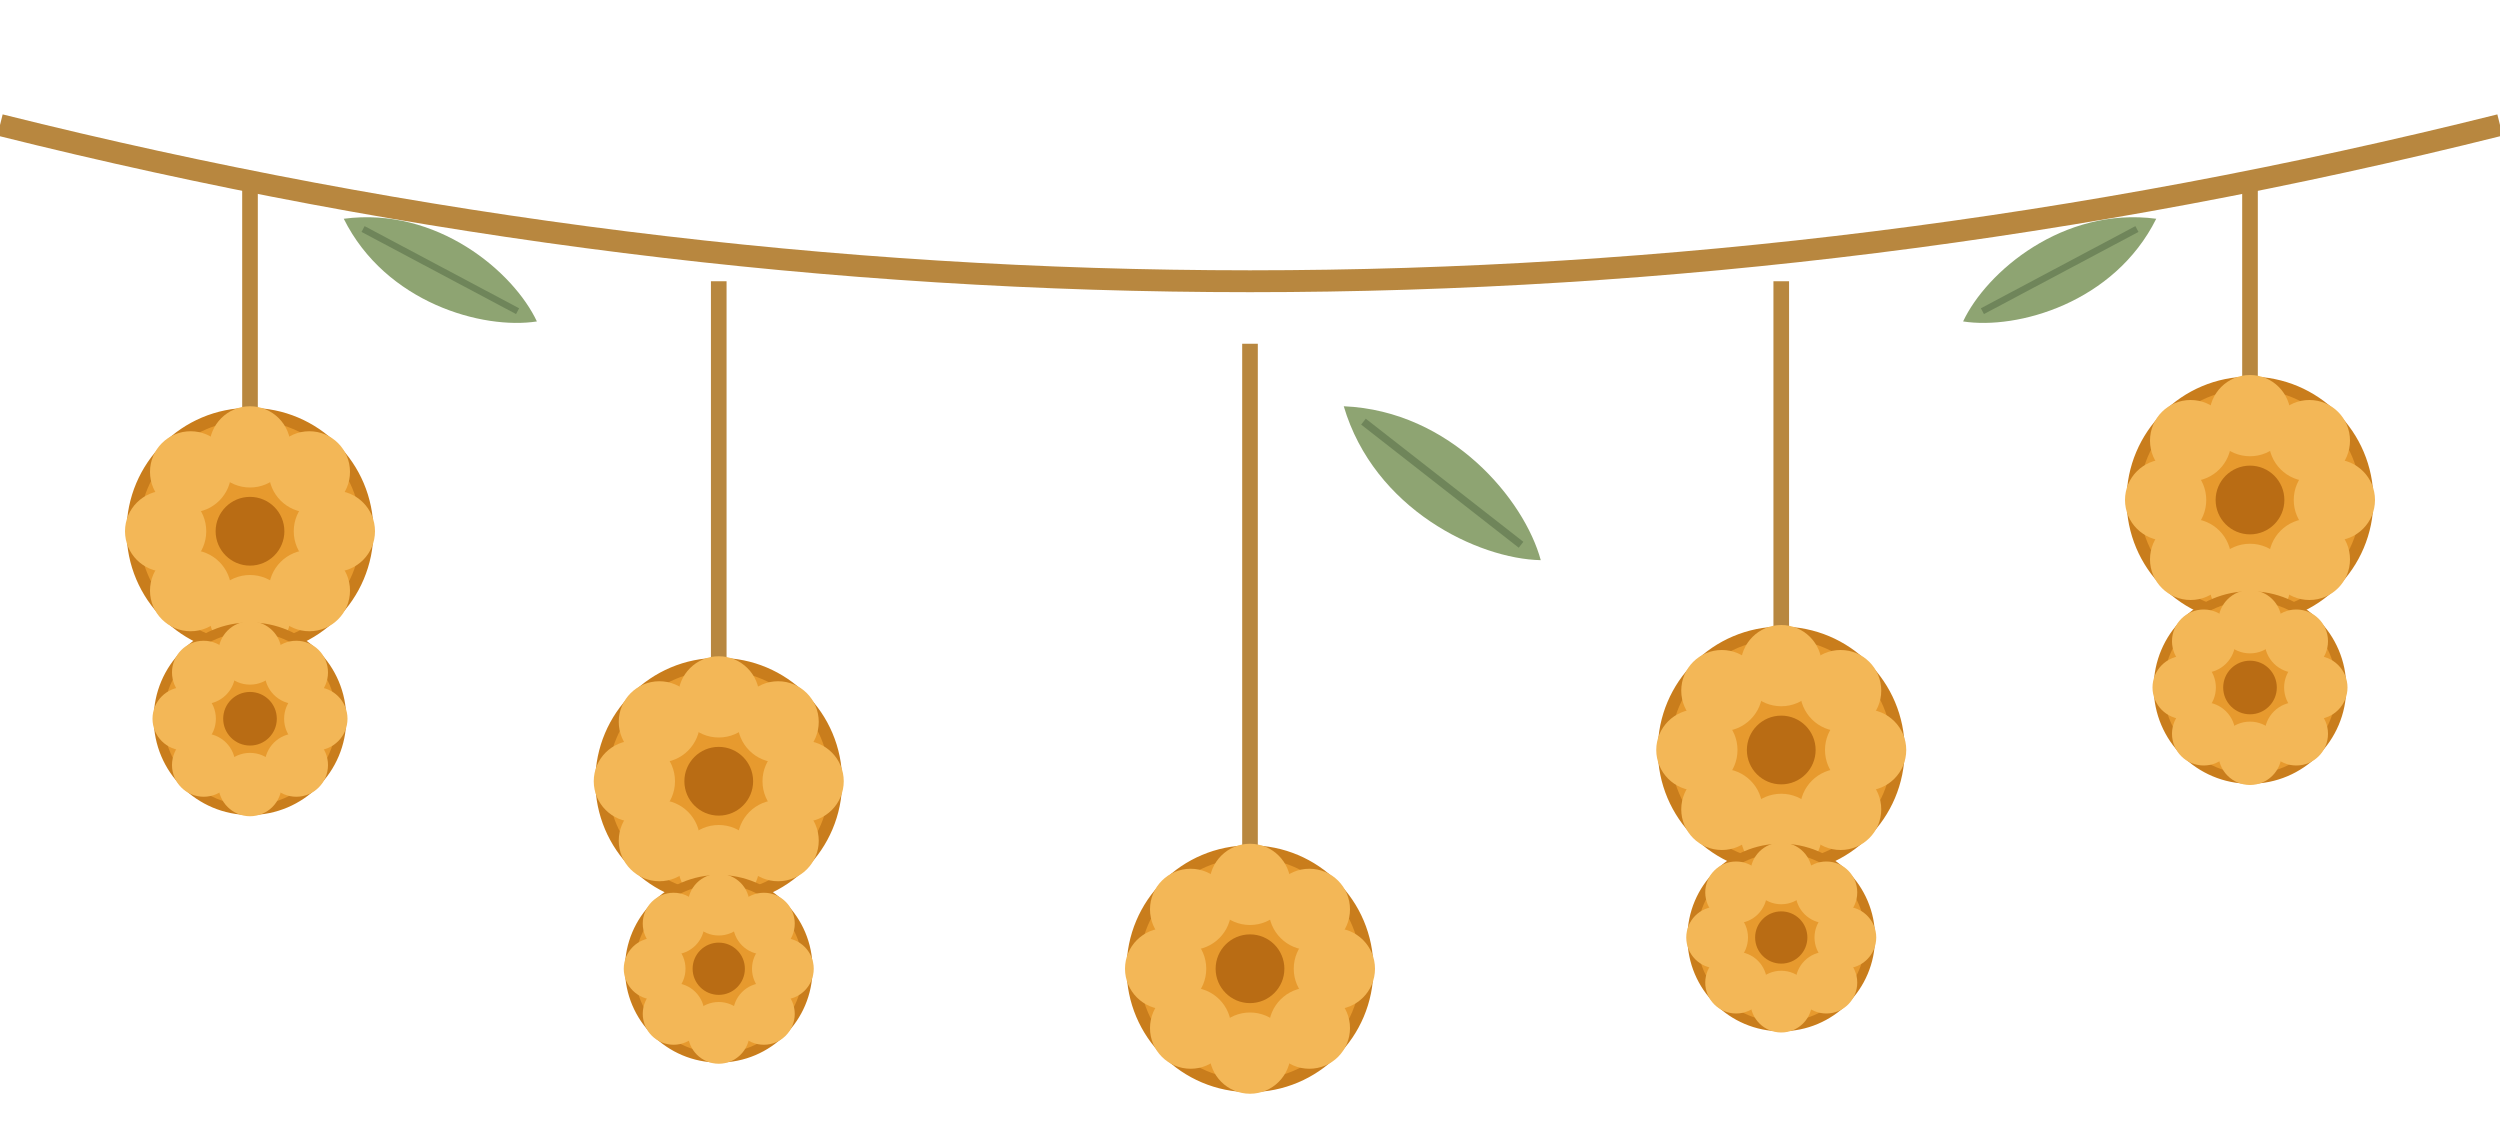
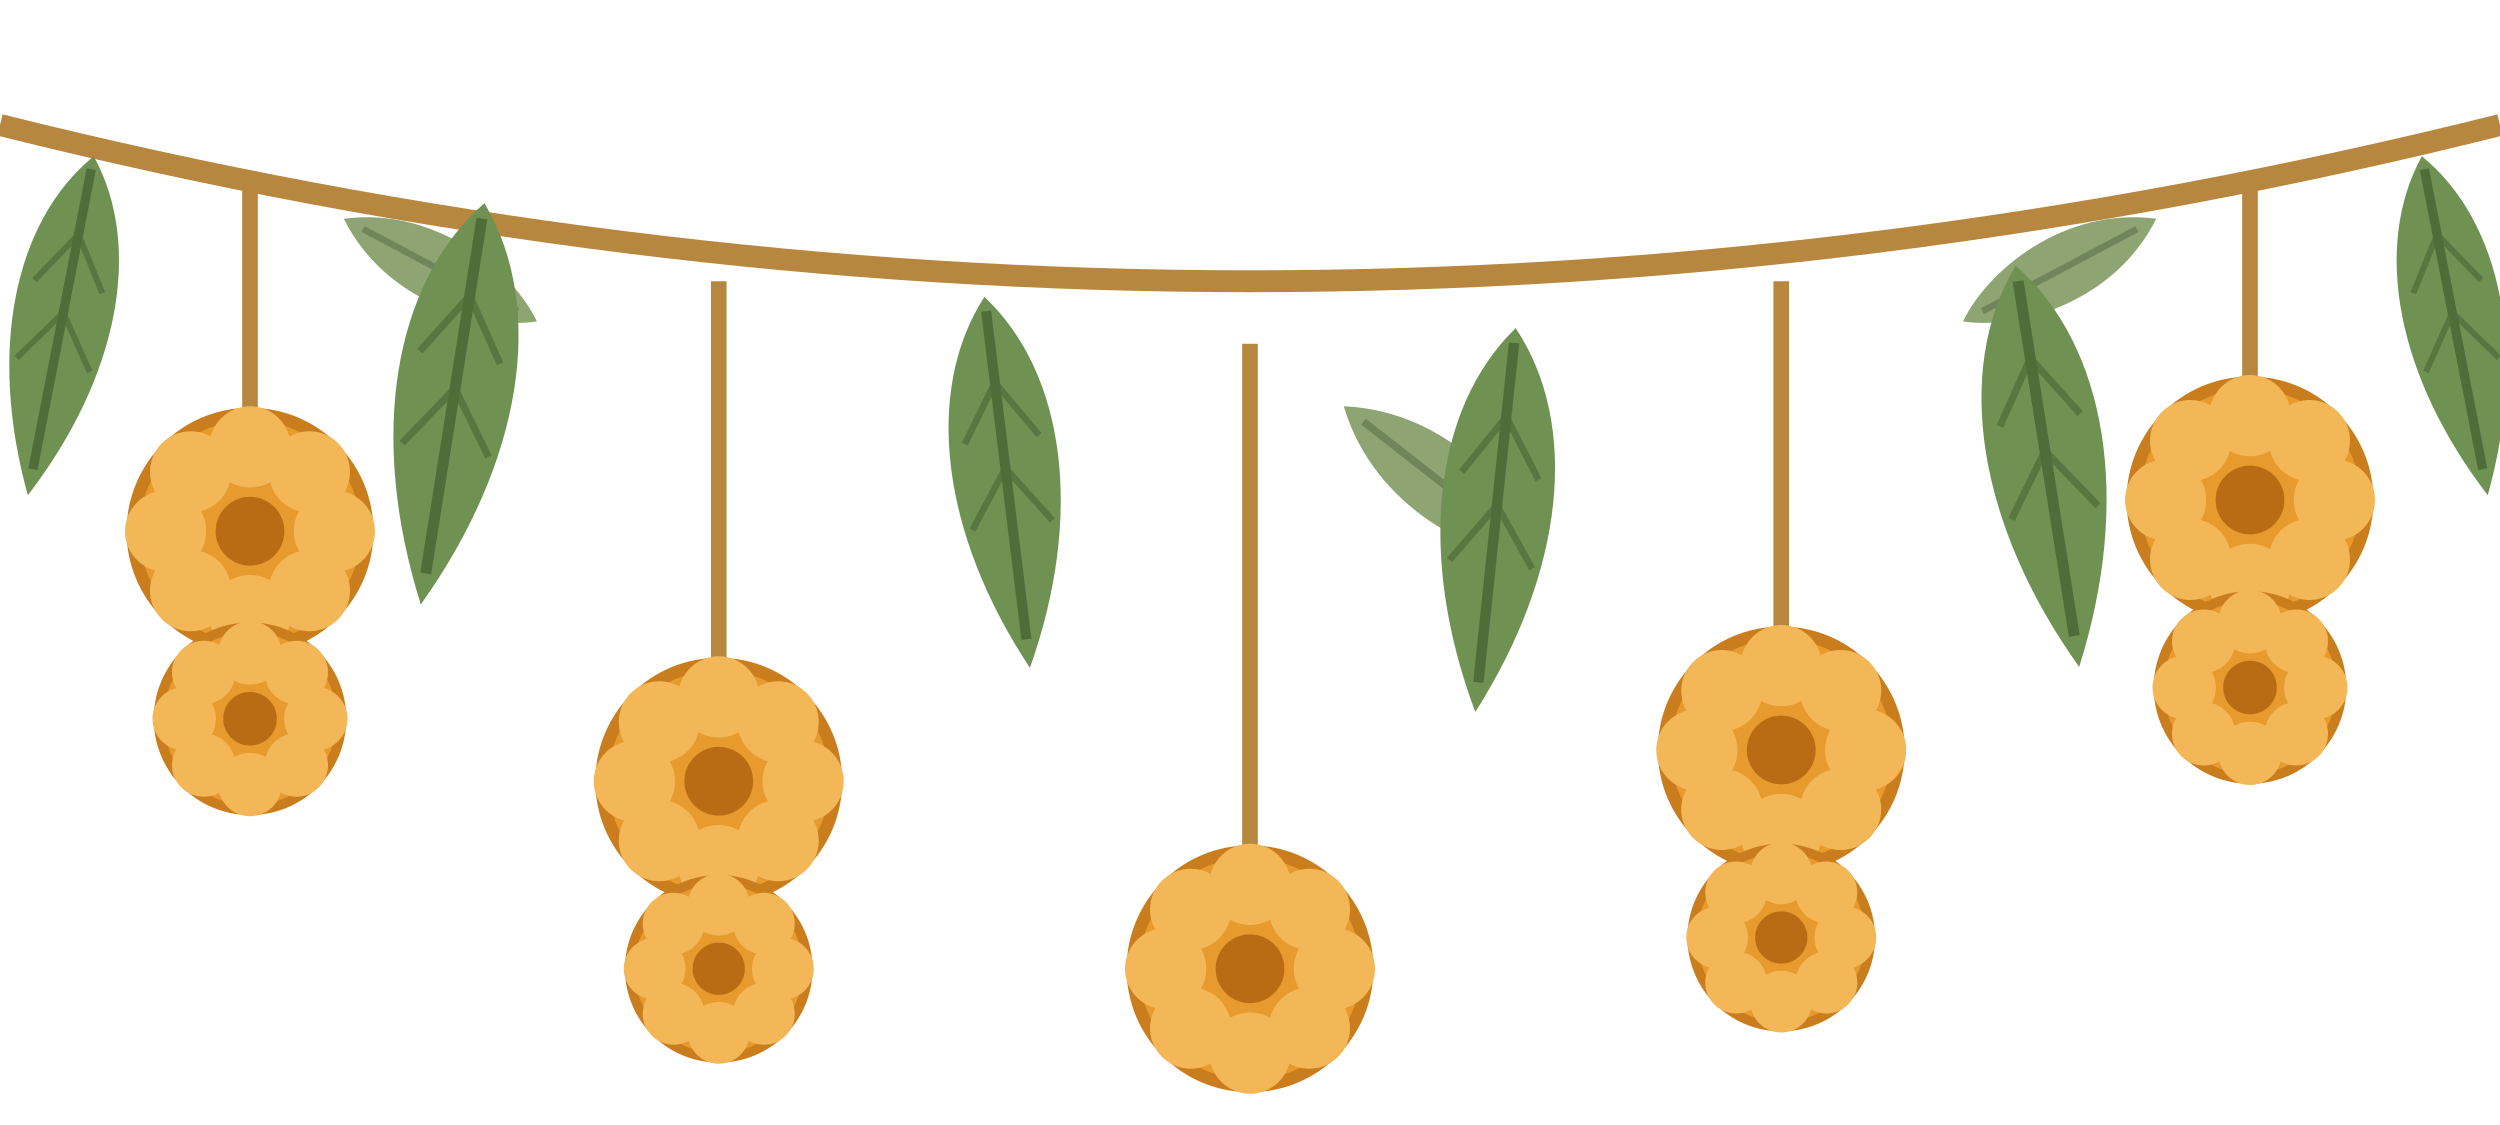
<svg xmlns="http://www.w3.org/2000/svg" viewBox="0 0 160 72" width="160" height="72">
  <defs>
    <g id="marigold">
      <circle r="7.5" fill="#e79a2e" />
      <circle r="7.5" fill="none" stroke="#c97d1c" stroke-width="0.8" />
      <g fill="#f3b757">
        <circle cx="0" cy="-5.4" r="2.6" />
        <circle cx="3.8" cy="-3.8" r="2.6" />
        <circle cx="5.4" cy="0" r="2.6" />
        <circle cx="3.8" cy="3.8" r="2.6" />
        <circle cx="0" cy="5.4" r="2.6" />
        <circle cx="-3.8" cy="3.8" r="2.6" />
        <circle cx="-5.4" cy="0" r="2.6" />
        <circle cx="-3.8" cy="-3.8" r="2.6" />
      </g>
      <circle r="2.2" fill="#b96c14" />
    </g>
    <g id="leaf">
      <path d="M0 0 C 7 -5, 16 -3, 20 0 C 16 3, 7 5, 0 0 Z" fill="#8ea472" />
      <path d="M2 0 H18" stroke="#6f855a" stroke-width="0.6" fill="none" />
    </g>
+     <g id="aamba">
+       <path d="M0 0 C -5 6, -5 16, 0 26 C 5 16, 5 6, 0 0 Z" fill="#6f9152" />
+       <path d="M0 1 V24" stroke="#4f6d39" stroke-width="0.7" fill="none" />
+       <path d="M0 6 L-2.6 10 M0 6 L2.6 10 M0 12 L-2.8 16 M0 12 L2.8 16" stroke="#4f6d39" stroke-width="0.45" fill="none" opacity="0.75" />
+     </g>
  </defs>
  <path d="M0 8 Q80 28 160 8" fill="none" stroke="#b8873f" stroke-width="1.4" />
  <g stroke="#b8873f" stroke-width="1" fill="none">
    <path d="M16 12 V30" />
    <path d="M46 18 V46" />
    <path d="M80 22 V58" />
    <path d="M114 18 V44" />
    <path d="M144 12 V28" />
  </g>
  <use href="#leaf" transform="translate(22 14) rotate(28) scale(0.7)" />
  <use href="#leaf" transform="translate(138 14) rotate(152) scale(0.7)" />
  <use href="#leaf" transform="translate(86 26) rotate(38) scale(0.8)" />
+   <use href="#aamba" transform="translate(31 13) rotate(9)" />
+   <use href="#aamba" transform="translate(63 19) rotate(-7) scale(0.92)" />
+   <use href="#aamba" transform="translate(97 21) rotate(6) scale(0.95)" />
+   <use href="#aamba" transform="translate(129 17) rotate(-9)" />
+   <use href="#aamba" transform="translate(6 10) rotate(11) scale(0.85)" />
+   <use href="#aamba" transform="translate(155 10) rotate(-11) scale(0.85)" />
  <use href="#marigold" transform="translate(16 34)" />
  <use href="#marigold" transform="translate(16 46) scale(0.78)" />
  <use href="#marigold" transform="translate(46 50)" />
  <use href="#marigold" transform="translate(46 62) scale(0.76)" />
  <use href="#marigold" transform="translate(80 62)" />
  <use href="#marigold" transform="translate(114 48)" />
  <use href="#marigold" transform="translate(114 60) scale(0.76)" />
  <use href="#marigold" transform="translate(144 32)" />
  <use href="#marigold" transform="translate(144 44) scale(0.78)" />
</svg>
